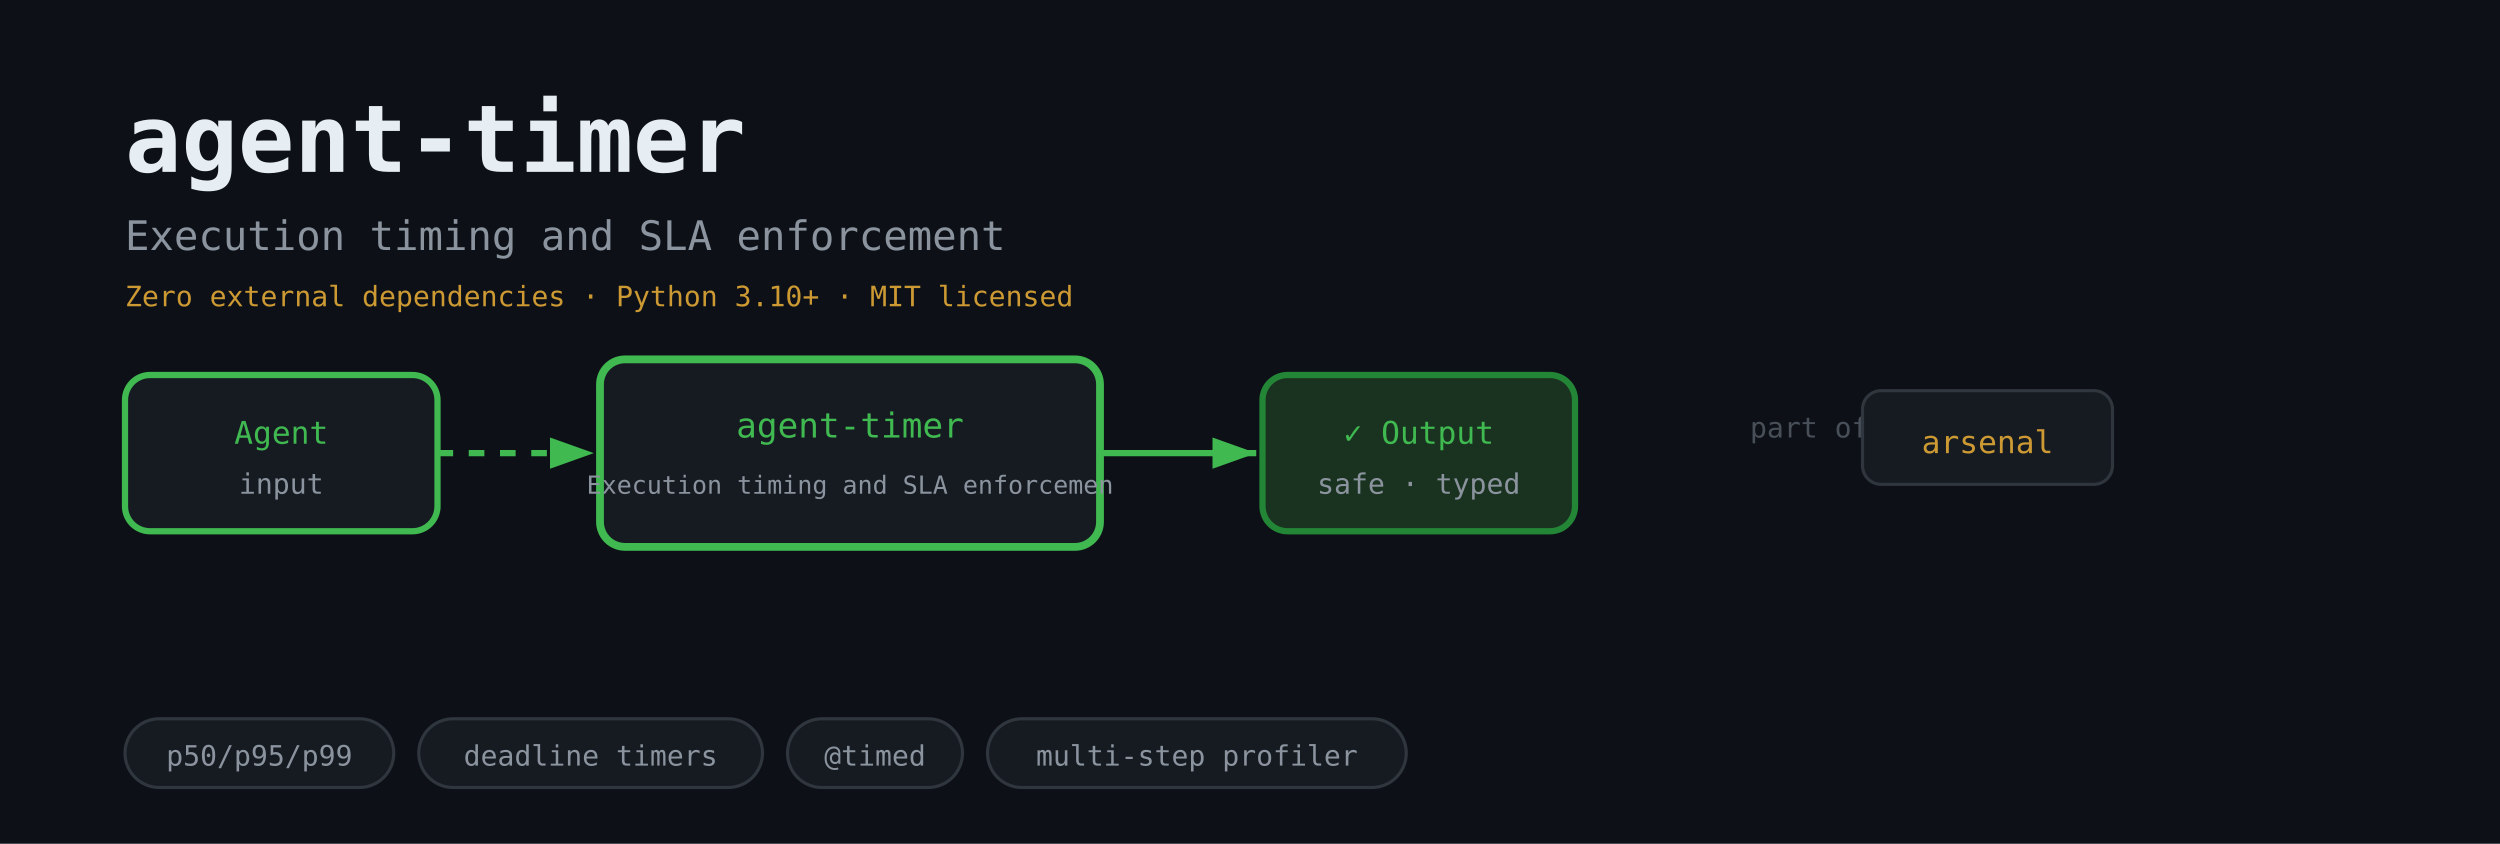
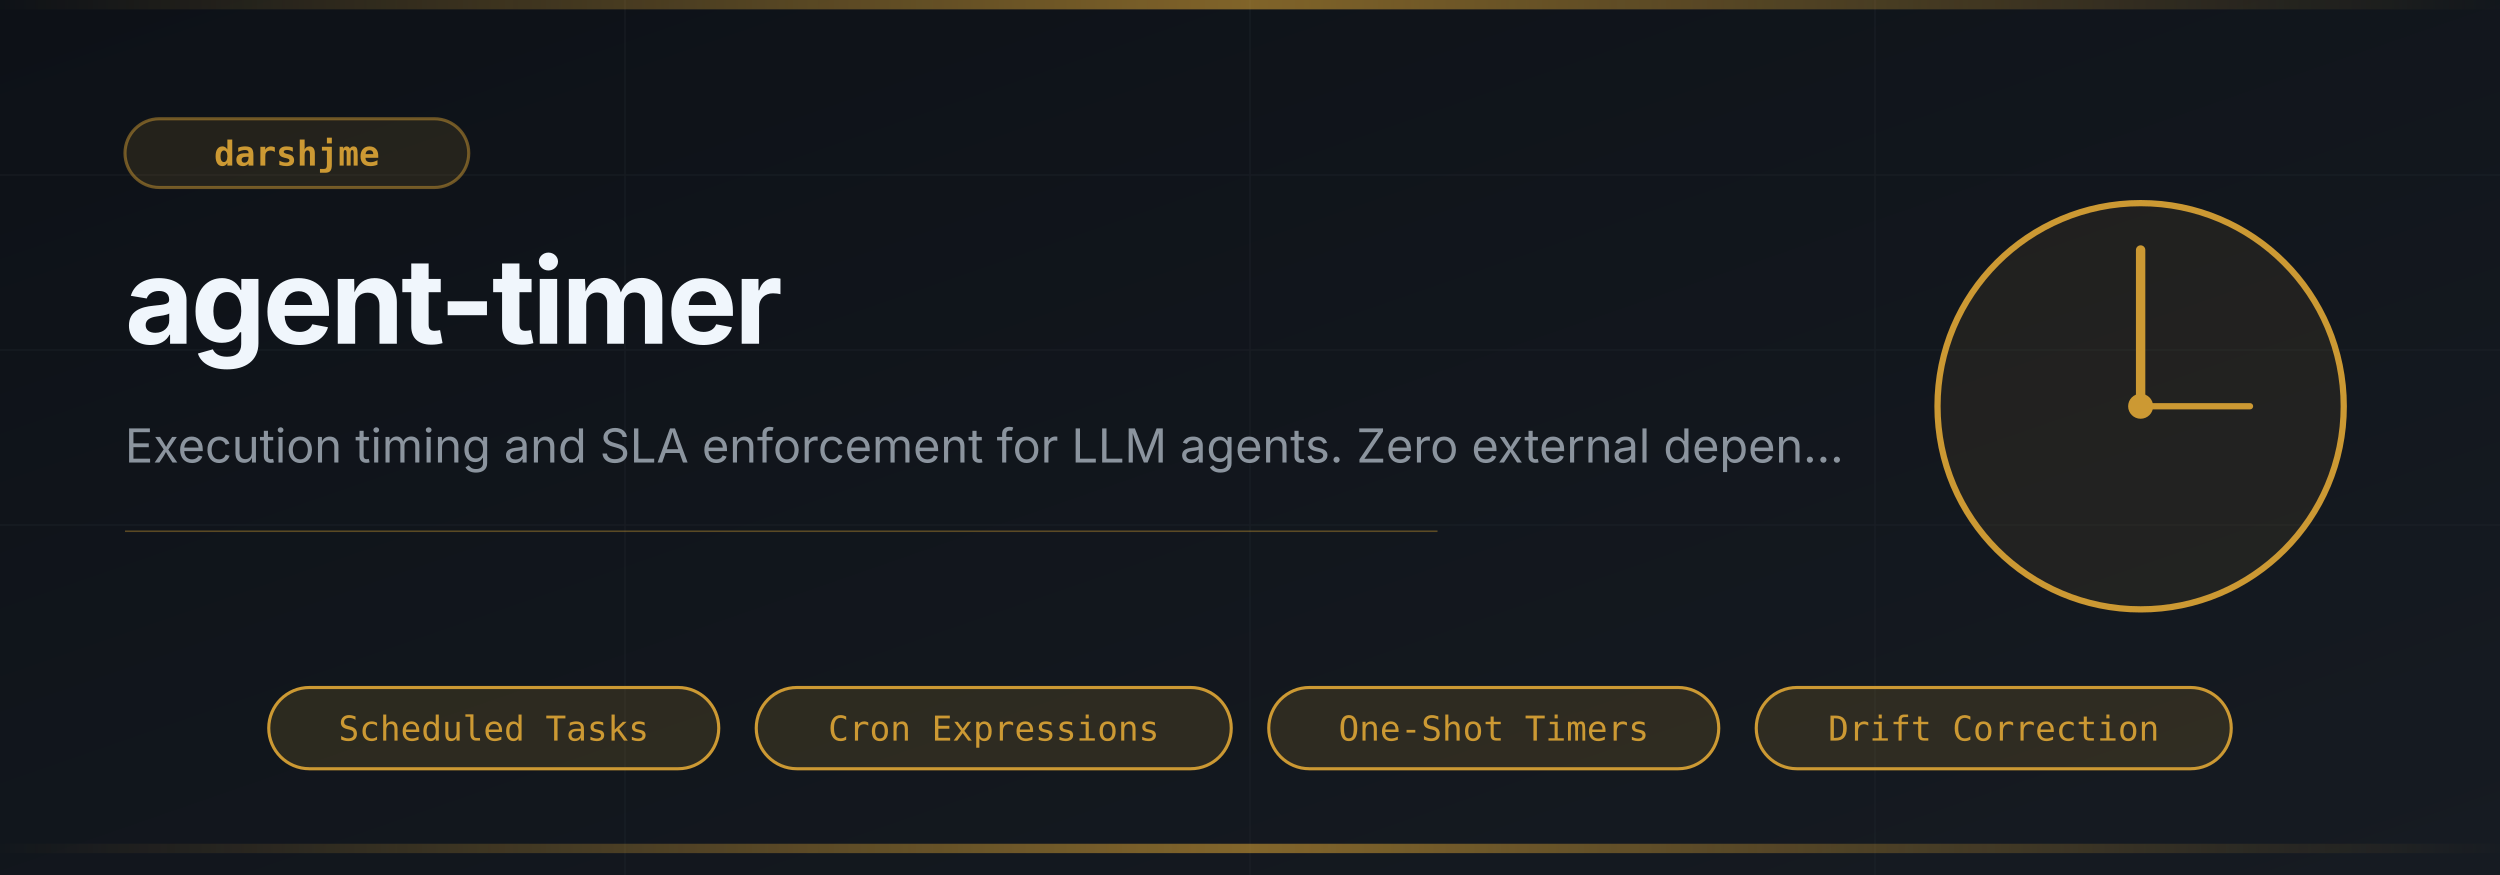
- <svg xmlns="http://www.w3.org/2000/svg" viewBox="0 0 800 270" width="800" height="270">
+ <svg xmlns="http://www.w3.org/2000/svg" viewBox="0 0 800 280" width="800" height="280">
  <defs>
-     <style>
-       @keyframes pulse{0%,100%{opacity:0.6}50%{opacity:1}}
-       @keyframes flow{from{stroke-dashoffset:20}to{stroke-dashoffset:0}}
-       .pulse{animation:pulse 2s ease-in-out infinite}
-       .flow{animation:flow 1s linear infinite;stroke-dasharray:5 5}
-     </style>
+     <linearGradient id="bg" x1="0%" y1="0%" x2="100%" y2="100%">
+       <stop offset="0%" style="stop-color:#0d1117" />
+       <stop offset="100%" style="stop-color:#161b22" />
+     </linearGradient>
+     <linearGradient id="accent_grad" x1="0%" y1="0%" x2="100%" y2="0%">
+       <stop offset="0%" style="stop-color:#cc9933;stop-opacity:0" />
+       <stop offset="50%" style="stop-color:#cc9933;stop-opacity:0.6" />
+       <stop offset="100%" style="stop-color:#cc9933;stop-opacity:0" />
+     </linearGradient>
  </defs>
-   <rect width="800" height="270" fill="#0d1117" />
-   <text x="40" y="55" font-family="JetBrains Mono,monospace" font-size="30" font-weight="700" fill="#e6edf3">agent-timer</text>
-   <text x="40" y="80" font-family="JetBrains Mono,monospace" font-size="13" fill="#8b949e">Execution timing and SLA enforcement</text>
-   <text x="40" y="98" font-family="monospace" font-size="9" fill="#cc9933">Zero external dependencies · Python 3.10+ · MIT licensed</text>
-   <rect x="40" y="120" width="100" height="50" rx="8" fill="#161b22" stroke="#3fb950" stroke-width="2" class="pulse" />
-   <text x="90" y="142" font-family="monospace" font-size="10" fill="#3fb950" text-anchor="middle">Agent</text>
-   <text x="90" y="158" font-family="monospace" font-size="9" fill="#8b949e" text-anchor="middle">input</text>
-   <line x1="140" y1="145" x2="190" y2="145" stroke="#3fb950" stroke-width="2" class="flow" marker-end="url(#arr)" />
-   <defs>
-     <marker id="arr" markerWidth="7" markerHeight="5" refX="7" refY="2.5" orient="auto">
-       <polygon points="0 0,7 2.5,0 5" fill="#3fb950" />
-     </marker>
-   </defs>
-   <rect x="192" y="115" width="160" height="60" rx="8" fill="#161b22" stroke="#3fb950" stroke-width="2.5" />
-   <text x="272" y="140" font-family="monospace" font-size="11" fill="#3fb950" text-anchor="middle">agent-timer</text>
-   <text x="272" y="158" font-family="monospace" font-size="8" fill="#8b949e" text-anchor="middle">Execution timing and SLA enforcemen</text>
-   <line x1="352" y1="145" x2="402" y2="145" stroke="#3fb950" stroke-width="2" marker-end="url(#arr2)" />
-   <defs>
-     <marker id="arr2" markerWidth="7" markerHeight="5" refX="7" refY="2.5" orient="auto">
-       <polygon points="0 0,7 2.5,0 5" fill="#3fb950" />
-     </marker>
-   </defs>
-   <rect x="404" y="120" width="100" height="50" rx="8" fill="#1a3320" stroke="#238636" stroke-width="2" />
-   <text x="454" y="142" font-family="monospace" font-size="10" fill="#3fb950" text-anchor="middle">✓ Output</text>
-   <text x="454" y="158" font-family="monospace" font-size="9" fill="#8b949e" text-anchor="middle">safe · typed</text>
-   <text x="560" y="140" font-family="monospace" font-size="9" fill="#484f58">part of</text>
-   <rect x="596" y="125" width="80" height="30" rx="6" fill="#161b22" stroke="#30363d" stroke-width="1" />
-   <text x="636" y="145" font-family="monospace" font-size="10" fill="#cc9933" text-anchor="middle">arsenal</text>
-   <rect x="40" y="230" width="86" height="22" rx="11" fill="#161b22" stroke="#30363d" stroke-width="1" />
-   <text x="83" y="245" font-family="monospace" font-size="9" fill="#8b949e" text-anchor="middle">p50/p95/p99</text>
-   <rect x="134" y="230" width="110" height="22" rx="11" fill="#161b22" stroke="#30363d" stroke-width="1" />
-   <text x="189" y="245" font-family="monospace" font-size="9" fill="#8b949e" text-anchor="middle">deadline timers</text>
-   <rect x="252" y="230" width="56" height="22" rx="11" fill="#161b22" stroke="#30363d" stroke-width="1" />
-   <text x="280" y="245" font-family="monospace" font-size="9" fill="#8b949e" text-anchor="middle">@timed</text>
-   <rect x="316" y="230" width="134" height="22" rx="11" fill="#161b22" stroke="#30363d" stroke-width="1" />
-   <text x="383" y="245" font-family="monospace" font-size="9" fill="#8b949e" text-anchor="middle">multi-step profiler</text>
+   <rect width="800" height="280" fill="url(#bg)" />
+   <g stroke="#21262d" stroke-width="0.5" opacity="0.4">
+     <line x1="0" y1="56" x2="800" y2="56" />
+     <line x1="0" y1="112" x2="800" y2="112" />
+     <line x1="0" y1="168" x2="800" y2="168" />
+     <line x1="200" y1="0" x2="200" y2="280" />
+     <line x1="400" y1="0" x2="400" y2="280" />
+     <line x1="600" y1="0" x2="600" y2="280" />
+   </g>
+   <rect x="0" y="270" width="800" height="3" fill="url(#accent_grad)" />
+   <rect x="0" y="0" width="800" height="3" fill="url(#accent_grad)" />
+   <g transform="translate(615, 50)">
+     <circle cx="70" cy="80" r="65" fill="#cc9933" fill-opacity="0.08" stroke="#cc9933" stroke-width="2" />
+     <line x1="70" y1="80" x2="70" y2="30" stroke="#cc9933" stroke-width="3" stroke-linecap="round">
+       <animateTransform attributeName="transform" type="rotate" values="0 70 80;360 70 80" dur="10s" repeatCount="indefinite" />
+     </line>
+     <line x1="70" y1="80" x2="105" y2="80" stroke="#cc9933" stroke-width="2" stroke-linecap="round">
+       <animateTransform attributeName="transform" type="rotate" values="0 70 80;360 70 80" dur="60s" repeatCount="indefinite" />
+     </line>
+     <circle cx="70" cy="80" r="4" fill="#cc9933" />
+   </g>
+   <rect x="40" y="38" width="110" height="22" rx="11" fill="#cc9933" fill-opacity="0.12" stroke="#cc9933" stroke-width="1" stroke-opacity="0.5" />
+   <text x="95" y="53" fill="#cc9933" font-family="monospace" font-size="11" text-anchor="middle" font-weight="600">darshjme</text>
+   <text x="40" y="110" fill="#f0f6fc" font-family="-apple-system, 'Segoe UI', sans-serif" font-size="38" font-weight="700" letter-spacing="-1">agent-timer</text>
+   <text x="40" y="148" fill="#8b949e" font-family="-apple-system, 'Segoe UI', sans-serif" font-size="15">Execution timing and SLA enforcement for LLM agents. Zero external depen...</text>
+   <line x1="40" y1="170" x2="460" y2="170" stroke="#cc9933" stroke-width="0.5" stroke-opacity="0.4" />
+   <rect x="86" y="220" width="144" height="26" rx="13" fill="#cc9933" fill-opacity="0.15" stroke="#cc9933" stroke-width="1" />
+   <text x="158" y="237" fill="#cc9933" font-family="monospace" font-size="11" text-anchor="middle">Scheduled Tasks</text>
+   <rect x="242" y="220" width="152" height="26" rx="13" fill="#cc9933" fill-opacity="0.15" stroke="#cc9933" stroke-width="1" />
+   <text x="318" y="237" fill="#cc9933" font-family="monospace" font-size="11" text-anchor="middle">Cron Expressions</text>
+   <rect x="406" y="220" width="144" height="26" rx="13" fill="#cc9933" fill-opacity="0.15" stroke="#cc9933" stroke-width="1" />
+   <text x="478" y="237" fill="#cc9933" font-family="monospace" font-size="11" text-anchor="middle">One-Shot Timers</text>
+   <rect x="562" y="220" width="152" height="26" rx="13" fill="#cc9933" fill-opacity="0.15" stroke="#cc9933" stroke-width="1" />
+   <text x="638" y="237" fill="#cc9933" font-family="monospace" font-size="11" text-anchor="middle">Drift Correction</text>
</svg>
